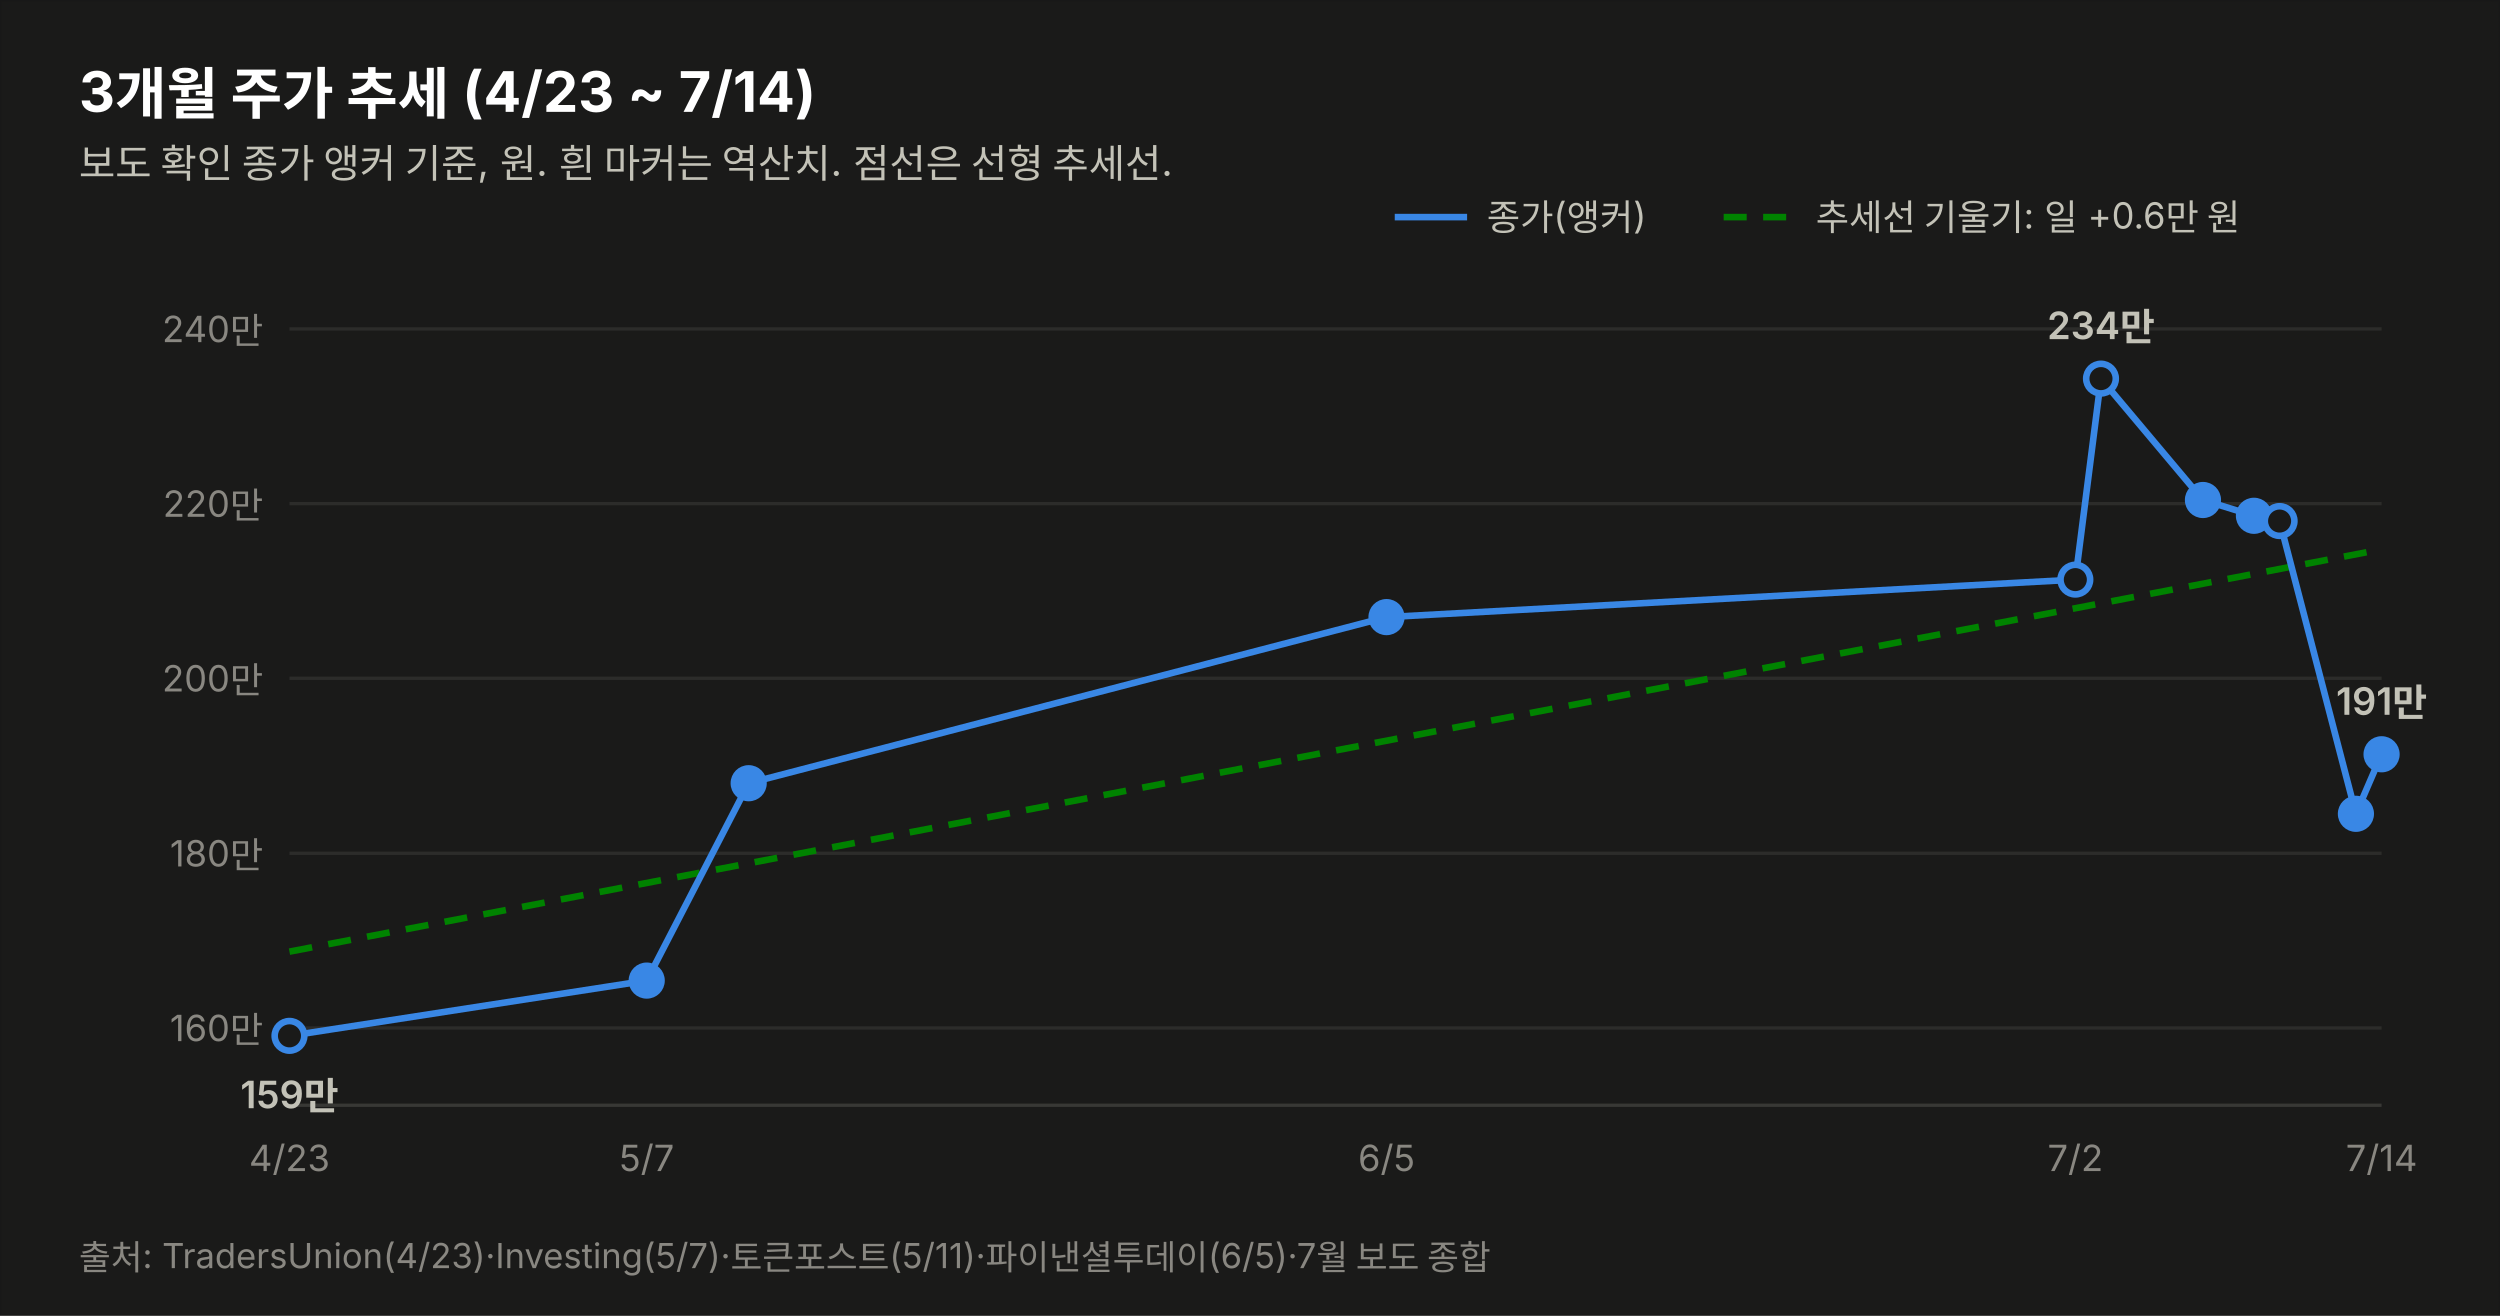
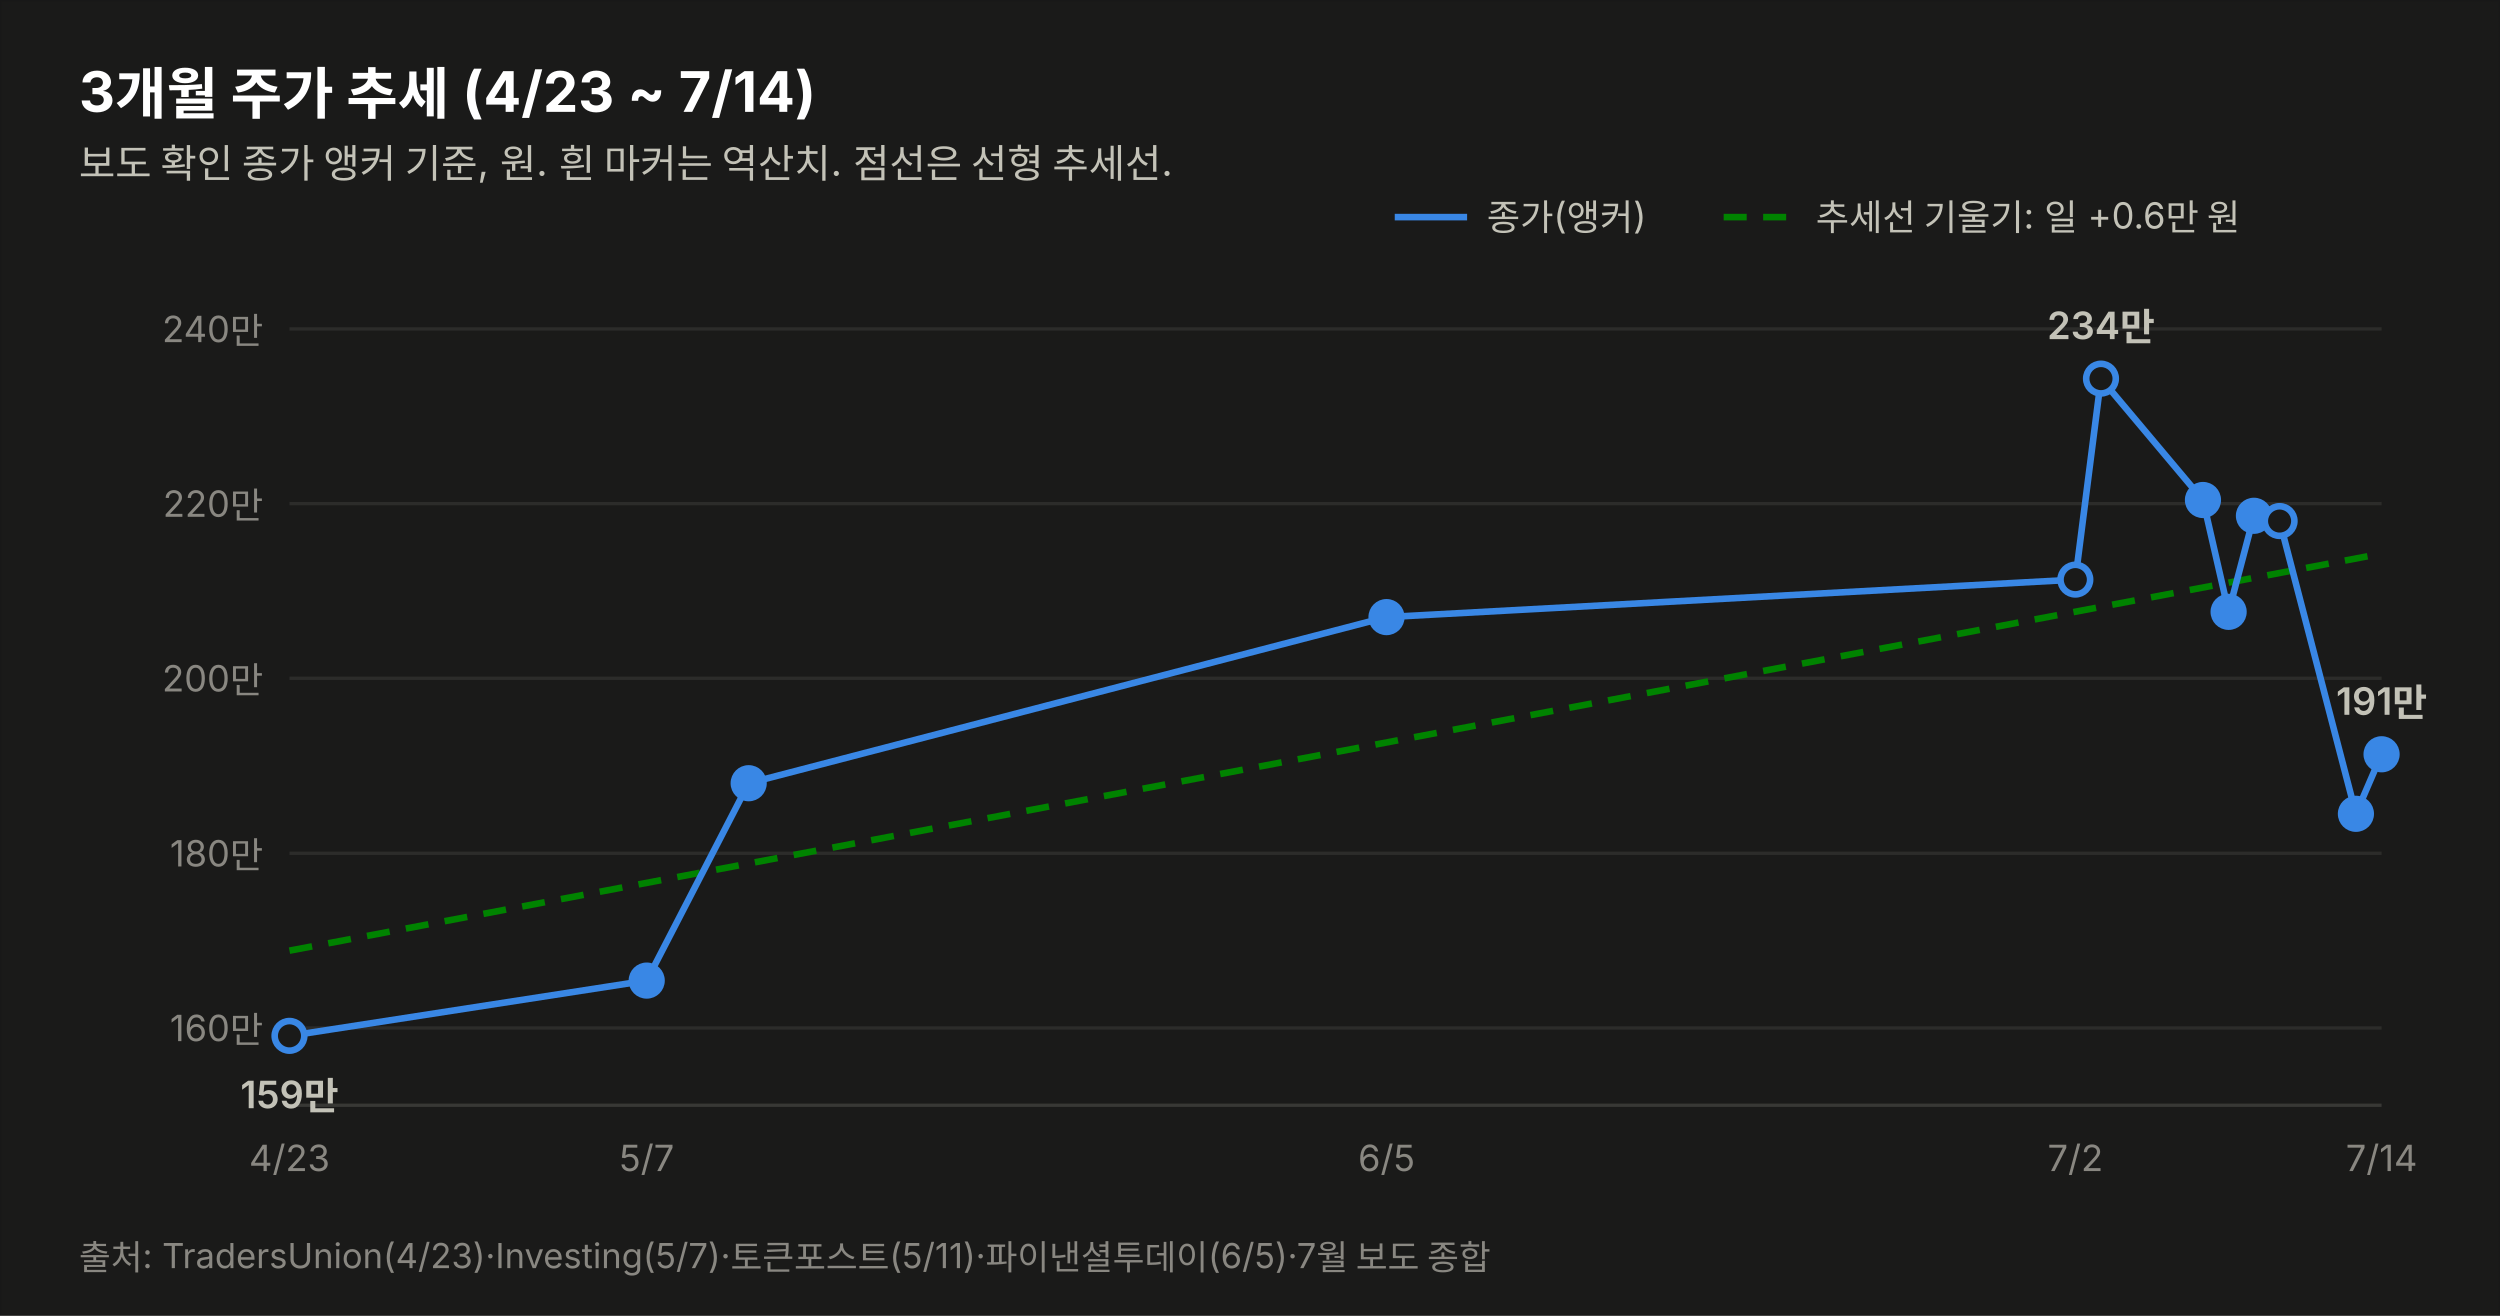
<svg xmlns="http://www.w3.org/2000/svg" width="760" height="400" viewBox="0 0 760 400" font-family="system-ui,-apple-system,&quot;Segoe UI&quot;,&quot;Malgun Gothic&quot;,&quot;Apple SD Gothic Neo&quot;,sans-serif">
  <rect width="760" height="400" fill="#1a1a19" stroke="rgba(11,11,11,0.10)" />
  <text x="24" y="34" font-size="17" font-weight="700" fill="#ffffff">3개월 주가 추세 (4/23 ~ 7/14)</text>
  <text x="24" y="54" font-size="12" fill="#c3c2b7">보도 확인 종가 앵커 기준, 원. 흰 마커는 역산치. 점선은 선형 추세선.</text>
  <line x1="88" y1="312.5" x2="724" y2="312.5" stroke="#2c2c2a" stroke-width="1" />
  <text x="80" y="316.5" font-size="11" fill="#898781" text-anchor="end" style="font-variant-numeric:tabular-nums">160만</text>
  <line x1="88" y1="259.4" x2="724" y2="259.4" stroke="#2c2c2a" stroke-width="1" />
  <text x="80" y="263.4" font-size="11" fill="#898781" text-anchor="end" style="font-variant-numeric:tabular-nums">180만</text>
  <line x1="88" y1="206.2" x2="724" y2="206.2" stroke="#2c2c2a" stroke-width="1" />
  <text x="80" y="210.2" font-size="11" fill="#898781" text-anchor="end" style="font-variant-numeric:tabular-nums">200만</text>
  <line x1="88" y1="153.1" x2="724" y2="153.1" stroke="#2c2c2a" stroke-width="1" />
  <text x="80" y="157.1" font-size="11" fill="#898781" text-anchor="end" style="font-variant-numeric:tabular-nums">220만</text>
  <line x1="88" y1="100.0" x2="724" y2="100.0" stroke="#2c2c2a" stroke-width="1" />
  <text x="80" y="104.0" font-size="11" fill="#898781" text-anchor="end" style="font-variant-numeric:tabular-nums">240만</text>
  <line x1="88" y1="336" x2="724" y2="336" stroke="#383835" stroke-width="1" />
-   <path d="M88.0,289.3 L724.0,167.0" fill="none" stroke="#008300" stroke-width="2" stroke-dasharray="7 5" />
-   <path d="M88.0,314.9 L196.6,298.1 L227.6,238.1 L421.5,187.6 L630.9,176.2 L638.7,115.1 L669.7,152.0 L685.2,156.8 L693.0,158.4 L716.2,247.4 L724.0,229.3" fill="none" stroke="#3987e5" stroke-width="2" />
+   <path d="M88.0,289.0 L724.0,168.3" fill="none" stroke="#008300" stroke-width="2" stroke-dasharray="7 5" />
+   <path d="M88.0,314.9 L196.6,298.1 L227.6,238.1 L421.5,187.6 L630.9,176.2 L638.7,115.1 L669.7,152.0 L677.5,186.0 L685.2,156.8 L693.0,158.4 L716.2,247.4 L724.0,229.3" fill="none" stroke="#3987e5" stroke-width="2" />
  <circle cx="88.0" cy="314.9" r="4.5" fill="#1a1a19" stroke="#3987e5" stroke-width="2" />
  <text x="88.0" y="356" font-size="11" fill="#898781" text-anchor="middle">4/23</text>
  <text x="88.0" y="336.9" font-size="11.5" font-weight="600" fill="#c3c2b7" text-anchor="middle" style="font-variant-numeric:tabular-nums">159만</text>
  <circle cx="196.6" cy="298.1" r="4.5" fill="#3987e5" stroke="#3987e5" stroke-width="2" />
  <text x="196.6" y="356" font-size="11" fill="#898781" text-anchor="middle">5/7</text>
  <circle cx="227.6" cy="238.1" r="4.5" fill="#3987e5" stroke="#3987e5" stroke-width="2" />
  <circle cx="421.5" cy="187.6" r="4.5" fill="#3987e5" stroke="#3987e5" stroke-width="2" />
  <text x="421.5" y="356" font-size="11" fill="#898781" text-anchor="middle">6/5</text>
  <circle cx="630.9" cy="176.2" r="4.5" fill="#1a1a19" stroke="#3987e5" stroke-width="2" />
  <text x="630.9" y="356" font-size="11" fill="#898781" text-anchor="middle">7/2</text>
  <circle cx="638.7" cy="115.1" r="4.5" fill="#1a1a19" stroke="#3987e5" stroke-width="2" />
  <text x="638.7" y="103.1" font-size="11.5" font-weight="600" fill="#c3c2b7" text-anchor="middle" style="font-variant-numeric:tabular-nums">234만</text>
  <circle cx="669.7" cy="152.0" r="4.5" fill="#3987e5" stroke="#3987e5" stroke-width="2" />
+   <circle cx="677.5" cy="186.0" r="4.5" fill="#3987e5" stroke="#3987e5" stroke-width="2" />
  <circle cx="685.2" cy="156.8" r="4.5" fill="#3987e5" stroke="#3987e5" stroke-width="2" />
  <circle cx="693.0" cy="158.4" r="4.5" fill="#1a1a19" stroke="#3987e5" stroke-width="2" />
  <circle cx="716.2" cy="247.4" r="4.5" fill="#3987e5" stroke="#3987e5" stroke-width="2" />
  <circle cx="724.0" cy="229.3" r="4.5" fill="#3987e5" stroke="#3987e5" stroke-width="2" />
  <text x="724.0" y="356" font-size="11" fill="#898781" text-anchor="middle">7/14</text>
  <text x="724.0" y="217.3" font-size="11.5" font-weight="600" fill="#c3c2b7" text-anchor="middle" style="font-variant-numeric:tabular-nums">191만</text>
  <line x1="424" y1="66" x2="446" y2="66" stroke="#3987e5" stroke-width="2" />
  <text x="452" y="70" font-size="11" fill="#c3c2b7">종가(앵커)</text>
  <line x1="524" y1="66" x2="546" y2="66" stroke="#008300" stroke-width="2" stroke-dasharray="7 5" />
  <text x="552" y="70" font-size="11" fill="#c3c2b7">추세선 기울기: 일 +0.6만 원</text>
  <text x="24" y="386" font-size="10.5" fill="#898781">출처: TradersUnion(4/23)·Investing(5/7)·토큰포스트(5/11)·파이낸셜투데이(6/5)·7월 보도 종합</text>
</svg>
